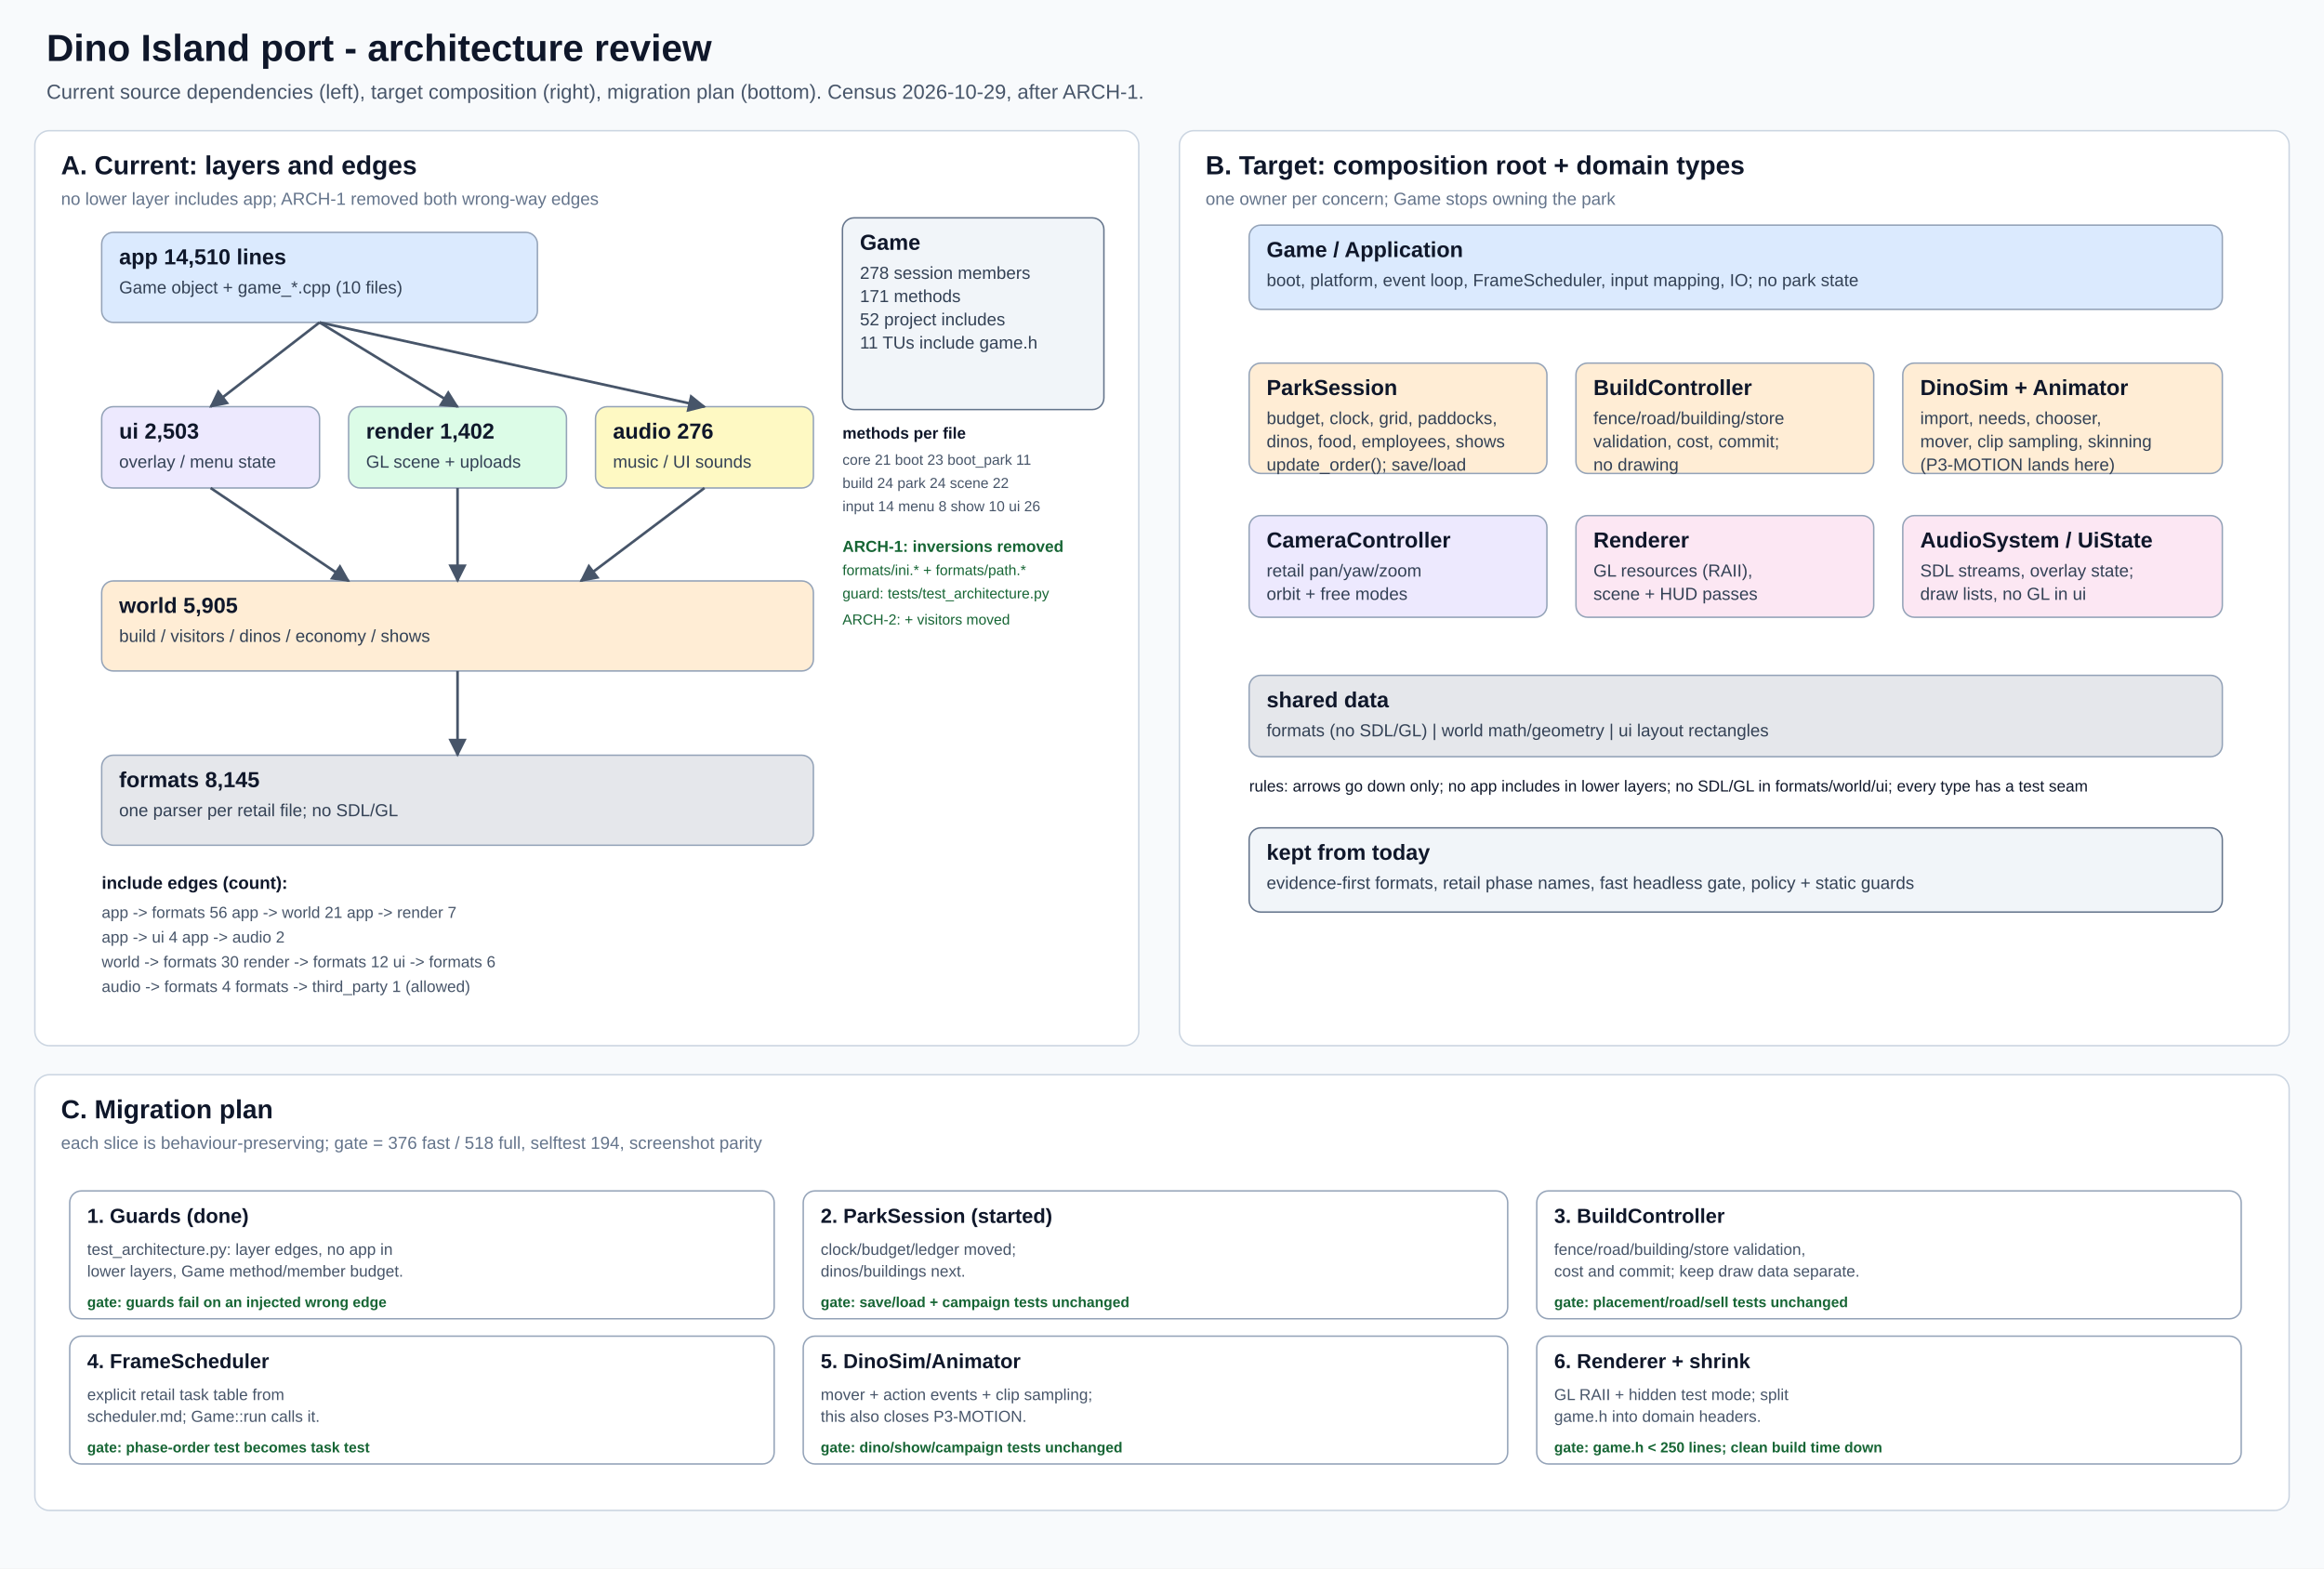
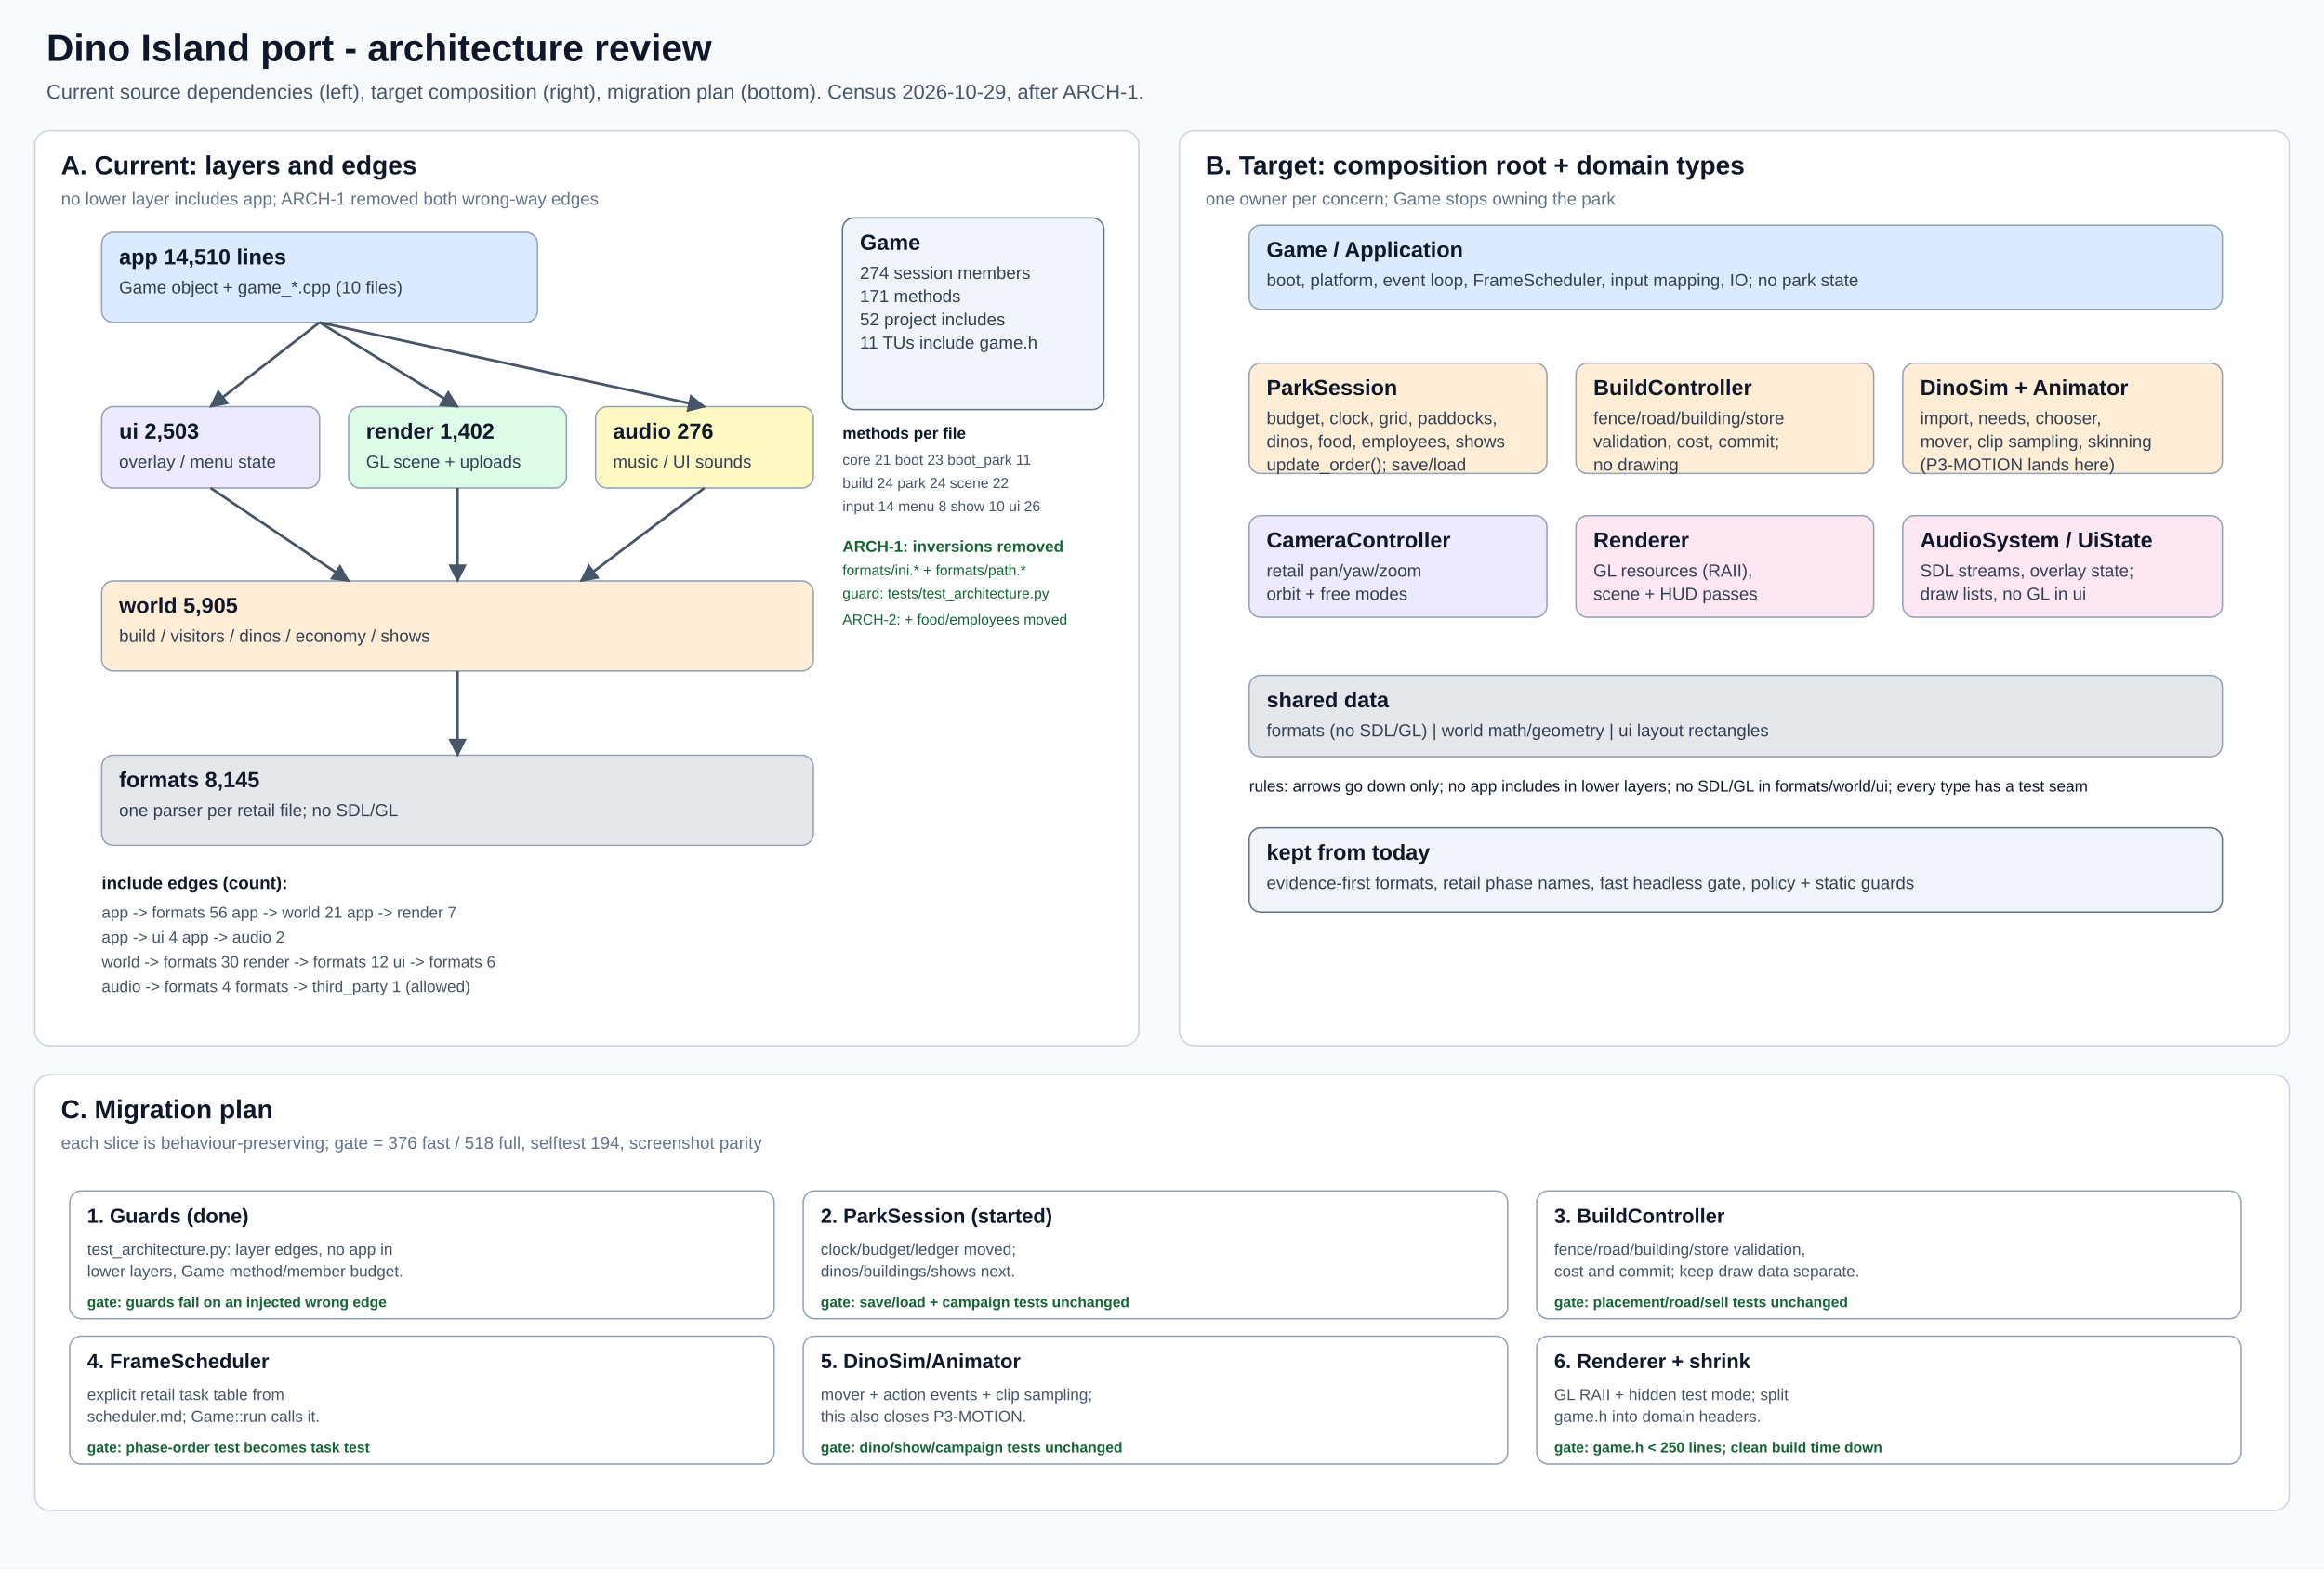
<svg xmlns="http://www.w3.org/2000/svg" width="1600" height="1080" viewBox="0 0 1600 1080" font-family="Segoe UI, Arial, sans-serif">
  <defs>
    <marker id="arrow" viewBox="0 0 10 10" refX="9" refY="5" markerWidth="7" markerHeight="7" orient="auto-start-reverse">
      <path d="M 0 0 L 10 5 L 0 10 z" fill="#475569" />
    </marker>
    <marker id="bad" viewBox="0 0 10 10" refX="9" refY="5" markerWidth="7" markerHeight="7" orient="auto-start-reverse">
      <path d="M 0 0 L 10 5 L 0 10 z" fill="#dc2626" />
    </marker>
  </defs>
  <rect width="1600" height="1080" fill="#f8fafc" />
  <text x="32" y="42" font-size="26" font-weight="700" fill="#0f172a">Dino Island port - architecture review</text>
  <text x="32" y="68" font-size="14" fill="#475569">Current source dependencies (left), target composition (right), migration plan (bottom). Census 2026-10-29, after ARCH-1.</text>
  <rect x="24" y="90" width="760" height="630" rx="10" fill="#ffffff" stroke="#cbd5e1" />
  <text x="42" y="120" font-size="18" font-weight="700" fill="#0f172a">A. Current: layers and edges</text>
  <text x="42" y="141" font-size="12" fill="#64748b">no lower layer includes app; ARCH-1 removed both wrong-way edges</text>
  <rect x="70" y="160" width="300" height="62" rx="8" fill="#dbeafe" stroke="#94a3b8" />
  <text x="82" y="182" font-size="15" font-weight="700" fill="#0f172a">app  14,510 lines</text>
  <text x="82" y="202" font-size="12" fill="#334155">Game object + game_*.cpp (10 files)</text>
  <rect x="70" y="280" width="150" height="56" rx="8" fill="#ede9fe" stroke="#94a3b8" />
  <text x="82" y="302" font-size="15" font-weight="700" fill="#0f172a">ui  2,503</text>
  <text x="82" y="322" font-size="12" fill="#334155">overlay / menu state</text>
  <rect x="240" y="280" width="150" height="56" rx="8" fill="#dcfce7" stroke="#94a3b8" />
  <text x="252" y="302" font-size="15" font-weight="700" fill="#0f172a">render  1,402</text>
  <text x="252" y="322" font-size="12" fill="#334155">GL scene + uploads</text>
  <rect x="410" y="280" width="150" height="56" rx="8" fill="#fef9c3" stroke="#94a3b8" />
  <text x="422" y="302" font-size="15" font-weight="700" fill="#0f172a">audio  276</text>
  <text x="422" y="322" font-size="12" fill="#334155">music / UI sounds</text>
  <rect x="70" y="400" width="490" height="62" rx="8" fill="#ffedd5" stroke="#94a3b8" />
  <text x="82" y="422" font-size="15" font-weight="700" fill="#0f172a">world  5,905</text>
  <text x="82" y="442" font-size="12" fill="#334155">build / visitors / dinos / economy / shows</text>
  <rect x="70" y="520" width="490" height="62" rx="8" fill="#e5e7eb" stroke="#94a3b8" />
  <text x="82" y="542" font-size="15" font-weight="700" fill="#0f172a">formats  8,145</text>
  <text x="82" y="562" font-size="12" fill="#334155">one parser per retail file; no SDL/GL</text>
  <path d="M 220 222 L 145 280" fill="none" stroke="#475569" stroke-width="1.8" marker-end="url(#arrow)" />
  <path d="M 220 222 L 315 280" fill="none" stroke="#475569" stroke-width="1.8" marker-end="url(#arrow)" />
  <path d="M 220 222 L 485 280" fill="none" stroke="#475569" stroke-width="1.8" marker-end="url(#arrow)" />
  <path d="M 145 336 L 240 400" fill="none" stroke="#475569" stroke-width="1.8" marker-end="url(#arrow)" />
  <path d="M 315 336 L 315 400" fill="none" stroke="#475569" stroke-width="1.8" marker-end="url(#arrow)" />
  <path d="M 485 336 L 400 400" fill="none" stroke="#475569" stroke-width="1.8" marker-end="url(#arrow)" />
  <path d="M 315 462 L 315 520" fill="none" stroke="#475569" stroke-width="1.8" marker-end="url(#arrow)" />
  <text x="580" y="380" font-size="11" fill="#166534" text-anchor="start" font-weight="600">ARCH-1: inversions removed</text>
  <text x="580" y="396" font-size="10" fill="#166534" text-anchor="start" font-weight="400">formats/ini.* + formats/path.*</text>
  <text x="580" y="412" font-size="10" fill="#166534" text-anchor="start" font-weight="400">guard: tests/test_architecture.py</text>
-   <text x="580" y="430" font-size="10" fill="#166534" text-anchor="start" font-weight="400">ARCH-2: + visitors moved</text>
+   <text x="580" y="430" font-size="10" fill="#166534" text-anchor="start" font-weight="400">ARCH-2: + food/employees moved</text>
  <text x="70" y="612" font-size="12" fill="#0f172a" text-anchor="start" font-weight="600">include edges (count):</text>
  <text x="70" y="632" font-size="11" fill="#475569" text-anchor="start" font-weight="400">app -&gt; formats 56    app -&gt; world 21    app -&gt; render 7</text>
  <text x="70" y="649" font-size="11" fill="#475569" text-anchor="start" font-weight="400">app -&gt; ui 4    app -&gt; audio 2</text>
  <text x="70" y="666" font-size="11" fill="#475569" text-anchor="start" font-weight="400">world -&gt; formats 30    render -&gt; formats 12    ui -&gt; formats 6</text>
  <text x="70" y="683" font-size="11" fill="#475569" text-anchor="start" font-weight="400">audio -&gt; formats 4    formats -&gt; third_party 1 (allowed)</text>
  <rect x="580" y="150" width="180" height="132" rx="8" fill="#f1f5f9" stroke="#64748b" />
  <text x="592" y="172" font-size="15" font-weight="700" fill="#0f172a">Game</text>
-   <text x="592" y="192" font-size="12" fill="#334155">278 session members</text>
+   <text x="592" y="192" font-size="12" fill="#334155">274 session members</text>
  <text x="592" y="208" font-size="12" fill="#334155">171 methods</text>
  <text x="592" y="224" font-size="12" fill="#334155">52 project includes</text>
  <text x="592" y="240" font-size="12" fill="#334155">11 TUs include game.h</text>
  <text x="580" y="302" font-size="11" fill="#0f172a" text-anchor="start" font-weight="600">methods per file</text>
  <text x="580" y="320" font-size="10" fill="#475569" text-anchor="start" font-weight="400">core 21   boot 23   boot_park 11</text>
  <text x="580" y="336" font-size="10" fill="#475569" text-anchor="start" font-weight="400">build 24   park 24   scene 22</text>
  <text x="580" y="352" font-size="10" fill="#475569" text-anchor="start" font-weight="400">input 14   menu 8   show 10   ui 26</text>
  <rect x="812" y="90" width="764" height="630" rx="10" fill="#ffffff" stroke="#cbd5e1" />
  <text x="830" y="120" font-size="18" font-weight="700" fill="#0f172a">B. Target: composition root + domain types</text>
  <text x="830" y="141" font-size="12" fill="#64748b">one owner per concern; Game stops owning the park</text>
  <rect x="860" y="155" width="670" height="58" rx="8" fill="#dbeafe" stroke="#94a3b8" />
  <text x="872" y="177" font-size="15" font-weight="700" fill="#0f172a">Game / Application</text>
  <text x="872" y="197" font-size="12" fill="#334155">boot, platform, event loop, FrameScheduler, input mapping, IO; no park state</text>
  <rect x="860" y="250" width="205" height="76" rx="8" fill="#ffedd5" stroke="#94a3b8" />
  <text x="872" y="272" font-size="15" font-weight="700" fill="#0f172a">ParkSession</text>
  <text x="872" y="292" font-size="12" fill="#334155">budget, clock, grid, paddocks,</text>
  <text x="872" y="308" font-size="12" fill="#334155">dinos, food, employees, shows</text>
  <text x="872" y="324" font-size="12" fill="#334155">update_order(); save/load</text>
  <rect x="1085" y="250" width="205" height="76" rx="8" fill="#ffedd5" stroke="#94a3b8" />
  <text x="1097" y="272" font-size="15" font-weight="700" fill="#0f172a">BuildController</text>
  <text x="1097" y="292" font-size="12" fill="#334155">fence/road/building/store</text>
  <text x="1097" y="308" font-size="12" fill="#334155">validation, cost, commit;</text>
  <text x="1097" y="324" font-size="12" fill="#334155">no drawing</text>
  <rect x="1310" y="250" width="220" height="76" rx="8" fill="#ffedd5" stroke="#94a3b8" />
  <text x="1322" y="272" font-size="15" font-weight="700" fill="#0f172a">DinoSim + Animator</text>
  <text x="1322" y="292" font-size="12" fill="#334155">import, needs, chooser,</text>
  <text x="1322" y="308" font-size="12" fill="#334155">mover, clip sampling, skinning</text>
  <text x="1322" y="324" font-size="12" fill="#334155">(P3-MOTION lands here)</text>
  <rect x="860" y="355" width="205" height="70" rx="8" fill="#ede9fe" stroke="#94a3b8" />
  <text x="872" y="377" font-size="15" font-weight="700" fill="#0f172a">CameraController</text>
  <text x="872" y="397" font-size="12" fill="#334155">retail pan/yaw/zoom</text>
  <text x="872" y="413" font-size="12" fill="#334155">orbit + free modes</text>
  <rect x="1085" y="355" width="205" height="70" rx="8" fill="#fce7f3" stroke="#94a3b8" />
  <text x="1097" y="377" font-size="15" font-weight="700" fill="#0f172a">Renderer</text>
  <text x="1097" y="397" font-size="12" fill="#334155">GL resources (RAII),</text>
  <text x="1097" y="413" font-size="12" fill="#334155">scene + HUD passes</text>
  <rect x="1310" y="355" width="220" height="70" rx="8" fill="#fce7f3" stroke="#94a3b8" />
  <text x="1322" y="377" font-size="15" font-weight="700" fill="#0f172a">AudioSystem / UiState</text>
  <text x="1322" y="397" font-size="12" fill="#334155">SDL streams, overlay state;</text>
  <text x="1322" y="413" font-size="12" fill="#334155">draw lists, no GL in ui</text>
  <rect x="860" y="465" width="670" height="56" rx="8" fill="#e5e7eb" stroke="#94a3b8" />
  <text x="872" y="487" font-size="15" font-weight="700" fill="#0f172a">shared data</text>
  <text x="872" y="507" font-size="12" fill="#334155">formats (no SDL/GL)   |   world math/geometry   |   ui layout rectangles</text>
  <text x="860" y="545" font-size="11" fill="#0f172a" text-anchor="start" font-weight="400">rules: arrows go down only; no app includes in lower layers; no SDL/GL in formats/world/ui; every type has a test seam</text>
  <rect x="860" y="570" width="670" height="58" rx="8" fill="#f1f5f9" stroke="#64748b" />
  <text x="872" y="592" font-size="15" font-weight="700" fill="#0f172a">kept from today</text>
  <text x="872" y="612" font-size="12" fill="#334155">evidence-first formats, retail phase names, fast headless gate, policy + static guards</text>
  <rect x="24" y="740" width="1552" height="300" rx="10" fill="#ffffff" stroke="#cbd5e1" />
  <text x="42" y="770" font-size="18" font-weight="700" fill="#0f172a">C. Migration plan</text>
  <text x="42" y="791" font-size="12" fill="#64748b">each slice is behaviour-preserving; gate = 376 fast / 518 full, selftest 194, screenshot parity</text>
  <rect x="48" y="820" width="485" height="88" rx="8" fill="#ffffff" stroke="#94a3b8" />
  <text x="60" y="842" font-size="14" font-weight="700" fill="#0f172a">1. Guards (done)</text>
  <text x="60" y="864" font-size="11" fill="#475569" text-anchor="start" font-weight="400">test_architecture.py: layer edges, no app in</text>
  <text x="60" y="879" font-size="11" fill="#475569" text-anchor="start" font-weight="400">lower layers, Game method/member budget.</text>
  <text x="60" y="900" font-size="10" fill="#166534" text-anchor="start" font-weight="600">gate: guards fail on an injected wrong edge</text>
  <rect x="553" y="820" width="485" height="88" rx="8" fill="#ffffff" stroke="#94a3b8" />
  <text x="565" y="842" font-size="14" font-weight="700" fill="#0f172a">2. ParkSession (started)</text>
  <text x="565" y="864" font-size="11" fill="#475569" text-anchor="start" font-weight="400">clock/budget/ledger moved;</text>
-   <text x="565" y="879" font-size="11" fill="#475569" text-anchor="start" font-weight="400">dinos/buildings next.</text>
+   <text x="565" y="879" font-size="11" fill="#475569" text-anchor="start" font-weight="400">dinos/buildings/shows next.</text>
  <text x="565" y="900" font-size="10" fill="#166534" text-anchor="start" font-weight="600">gate: save/load + campaign tests unchanged</text>
  <rect x="1058" y="820" width="485" height="88" rx="8" fill="#ffffff" stroke="#94a3b8" />
  <text x="1070" y="842" font-size="14" font-weight="700" fill="#0f172a">3. BuildController</text>
  <text x="1070" y="864" font-size="11" fill="#475569" text-anchor="start" font-weight="400">fence/road/building/store validation,</text>
  <text x="1070" y="879" font-size="11" fill="#475569" text-anchor="start" font-weight="400">cost and commit; keep draw data separate.</text>
  <text x="1070" y="900" font-size="10" fill="#166534" text-anchor="start" font-weight="600">gate: placement/road/sell tests unchanged</text>
  <rect x="48" y="920" width="485" height="88" rx="8" fill="#ffffff" stroke="#94a3b8" />
  <text x="60" y="942" font-size="14" font-weight="700" fill="#0f172a">4. FrameScheduler</text>
  <text x="60" y="964" font-size="11" fill="#475569" text-anchor="start" font-weight="400">explicit retail task table from</text>
  <text x="60" y="979" font-size="11" fill="#475569" text-anchor="start" font-weight="400">scheduler.md; Game::run calls it.</text>
  <text x="60" y="1000" font-size="10" fill="#166534" text-anchor="start" font-weight="600">gate: phase-order test becomes task test</text>
  <rect x="553" y="920" width="485" height="88" rx="8" fill="#ffffff" stroke="#94a3b8" />
  <text x="565" y="942" font-size="14" font-weight="700" fill="#0f172a">5. DinoSim/Animator</text>
  <text x="565" y="964" font-size="11" fill="#475569" text-anchor="start" font-weight="400">mover + action events + clip sampling;</text>
  <text x="565" y="979" font-size="11" fill="#475569" text-anchor="start" font-weight="400">this also closes P3-MOTION.</text>
  <text x="565" y="1000" font-size="10" fill="#166534" text-anchor="start" font-weight="600">gate: dino/show/campaign tests unchanged</text>
  <rect x="1058" y="920" width="485" height="88" rx="8" fill="#ffffff" stroke="#94a3b8" />
  <text x="1070" y="942" font-size="14" font-weight="700" fill="#0f172a">6. Renderer + shrink</text>
  <text x="1070" y="964" font-size="11" fill="#475569" text-anchor="start" font-weight="400">GL RAII + hidden test mode; split</text>
  <text x="1070" y="979" font-size="11" fill="#475569" text-anchor="start" font-weight="400">game.h into domain headers.</text>
  <text x="1070" y="1000" font-size="10" fill="#166534" text-anchor="start" font-weight="600">gate: game.h &lt; 250 lines; clean build time down</text>
</svg>
